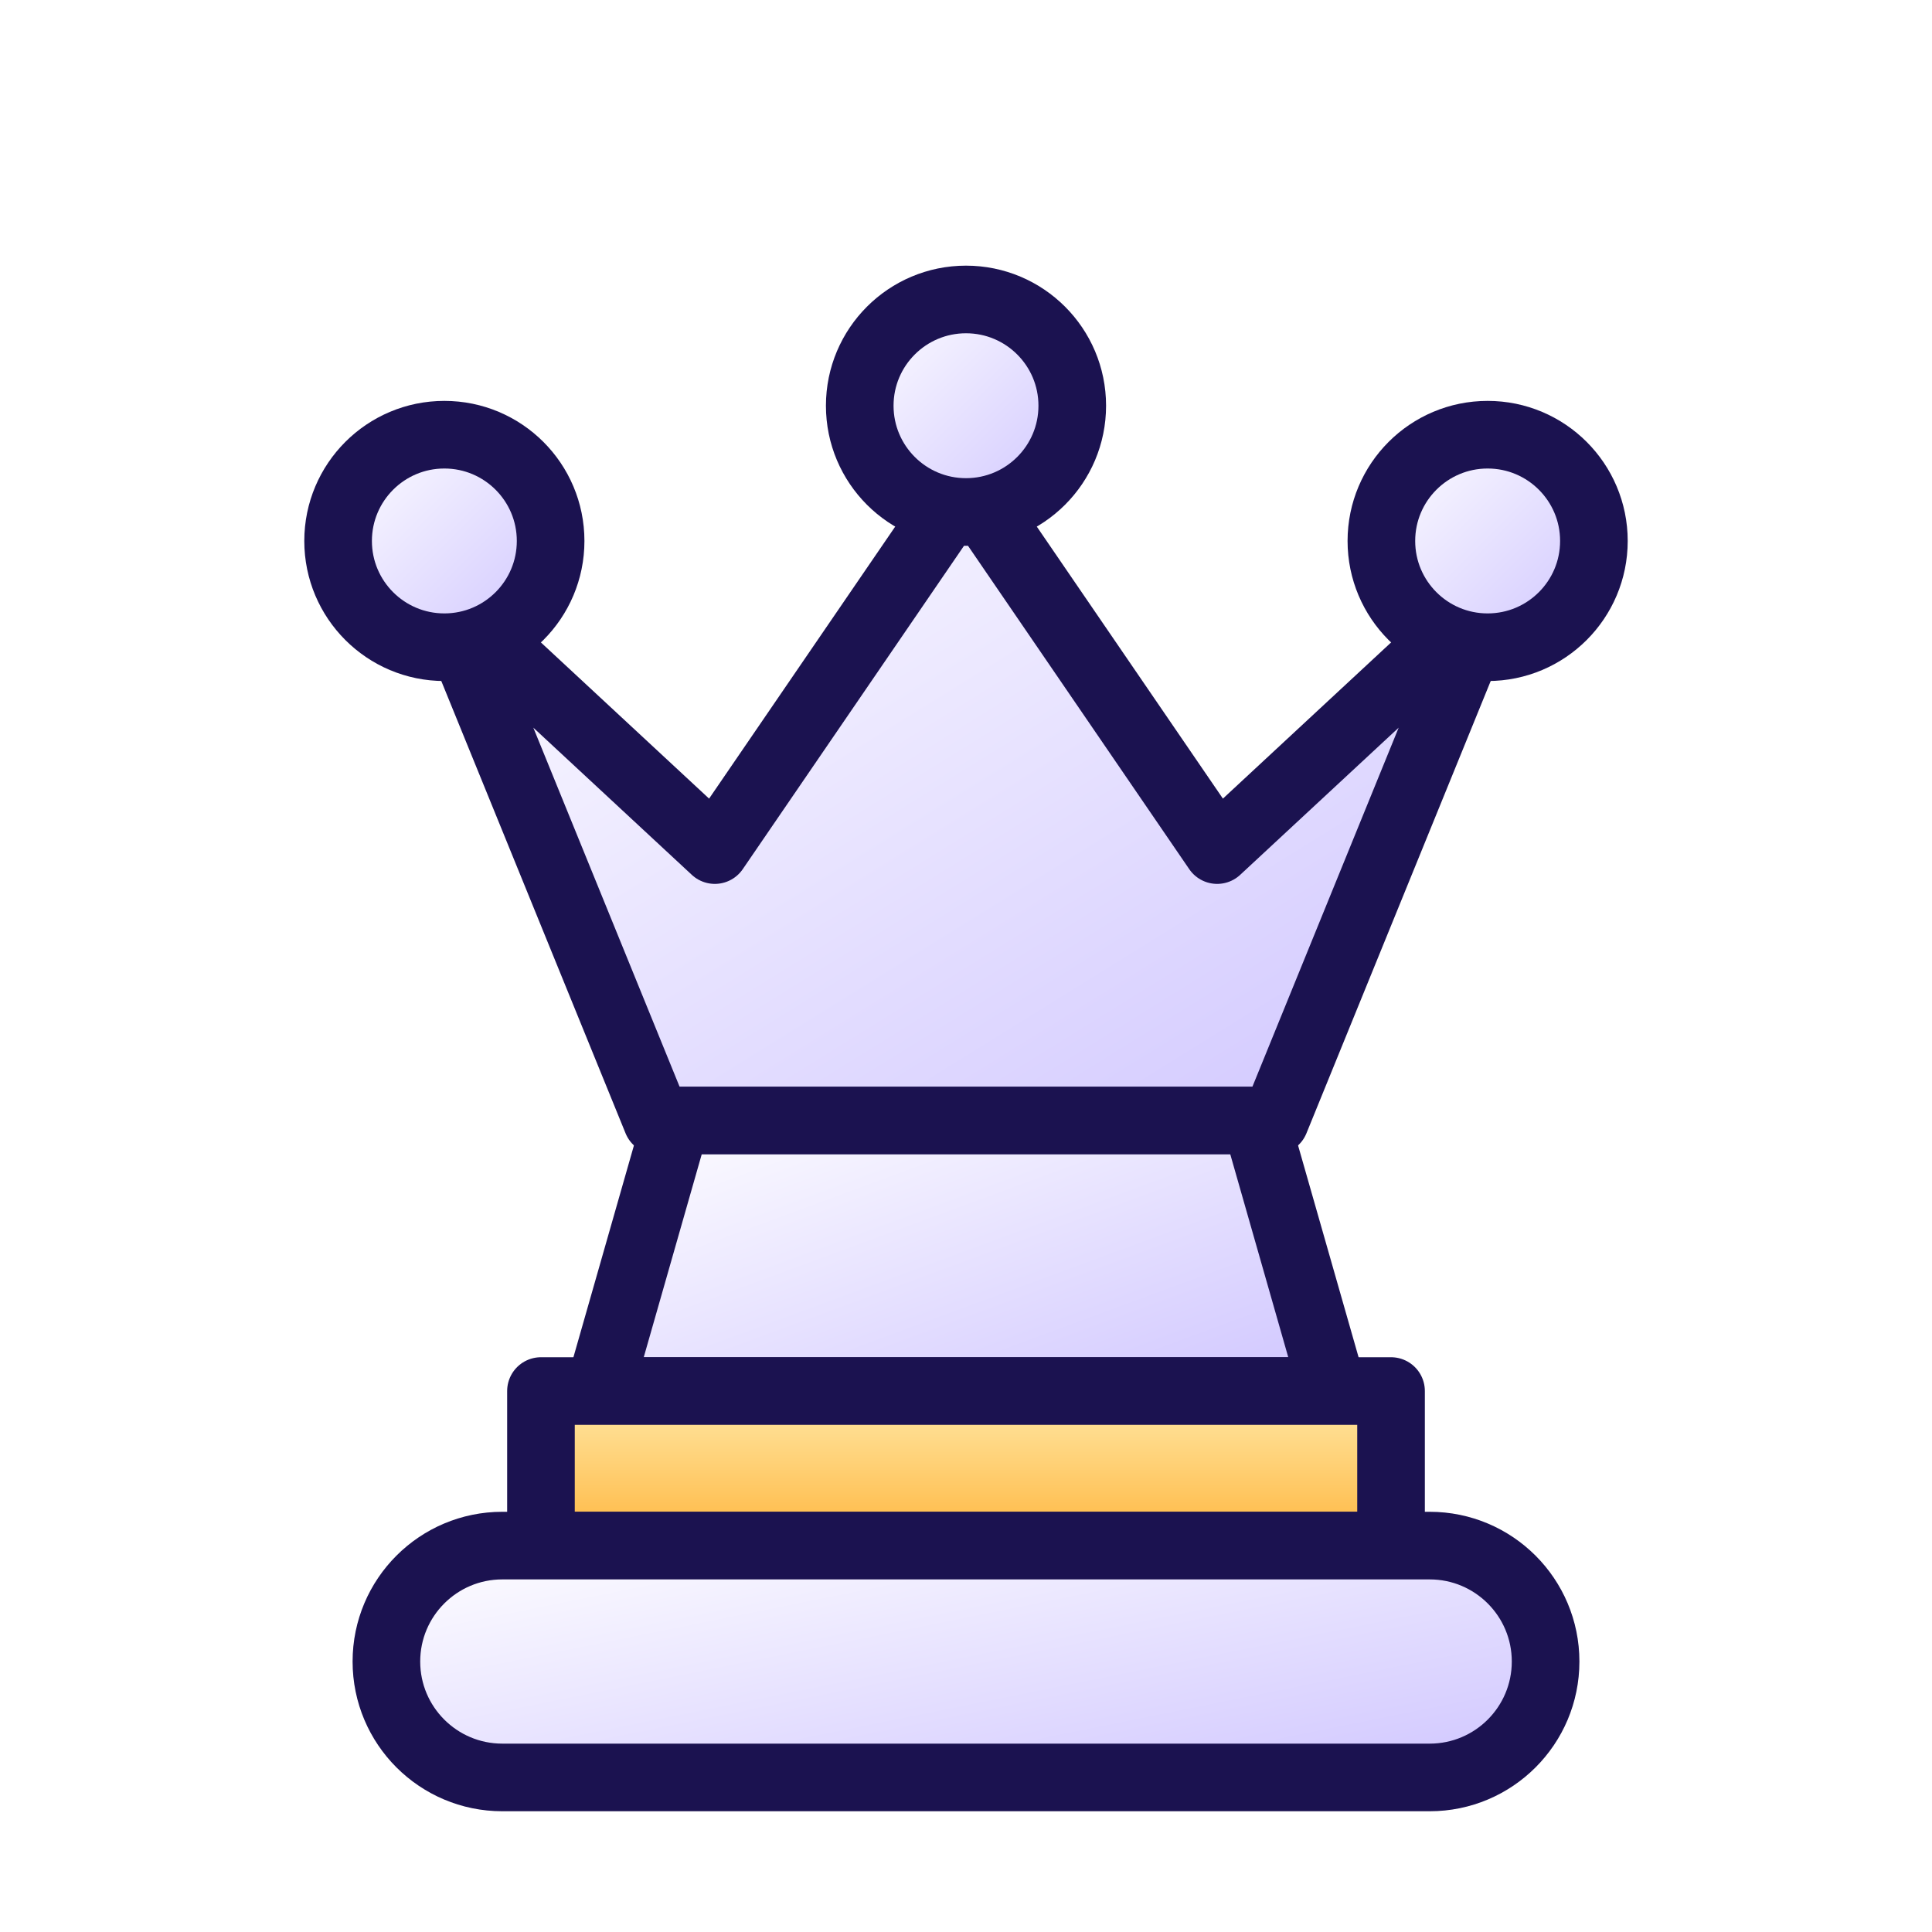
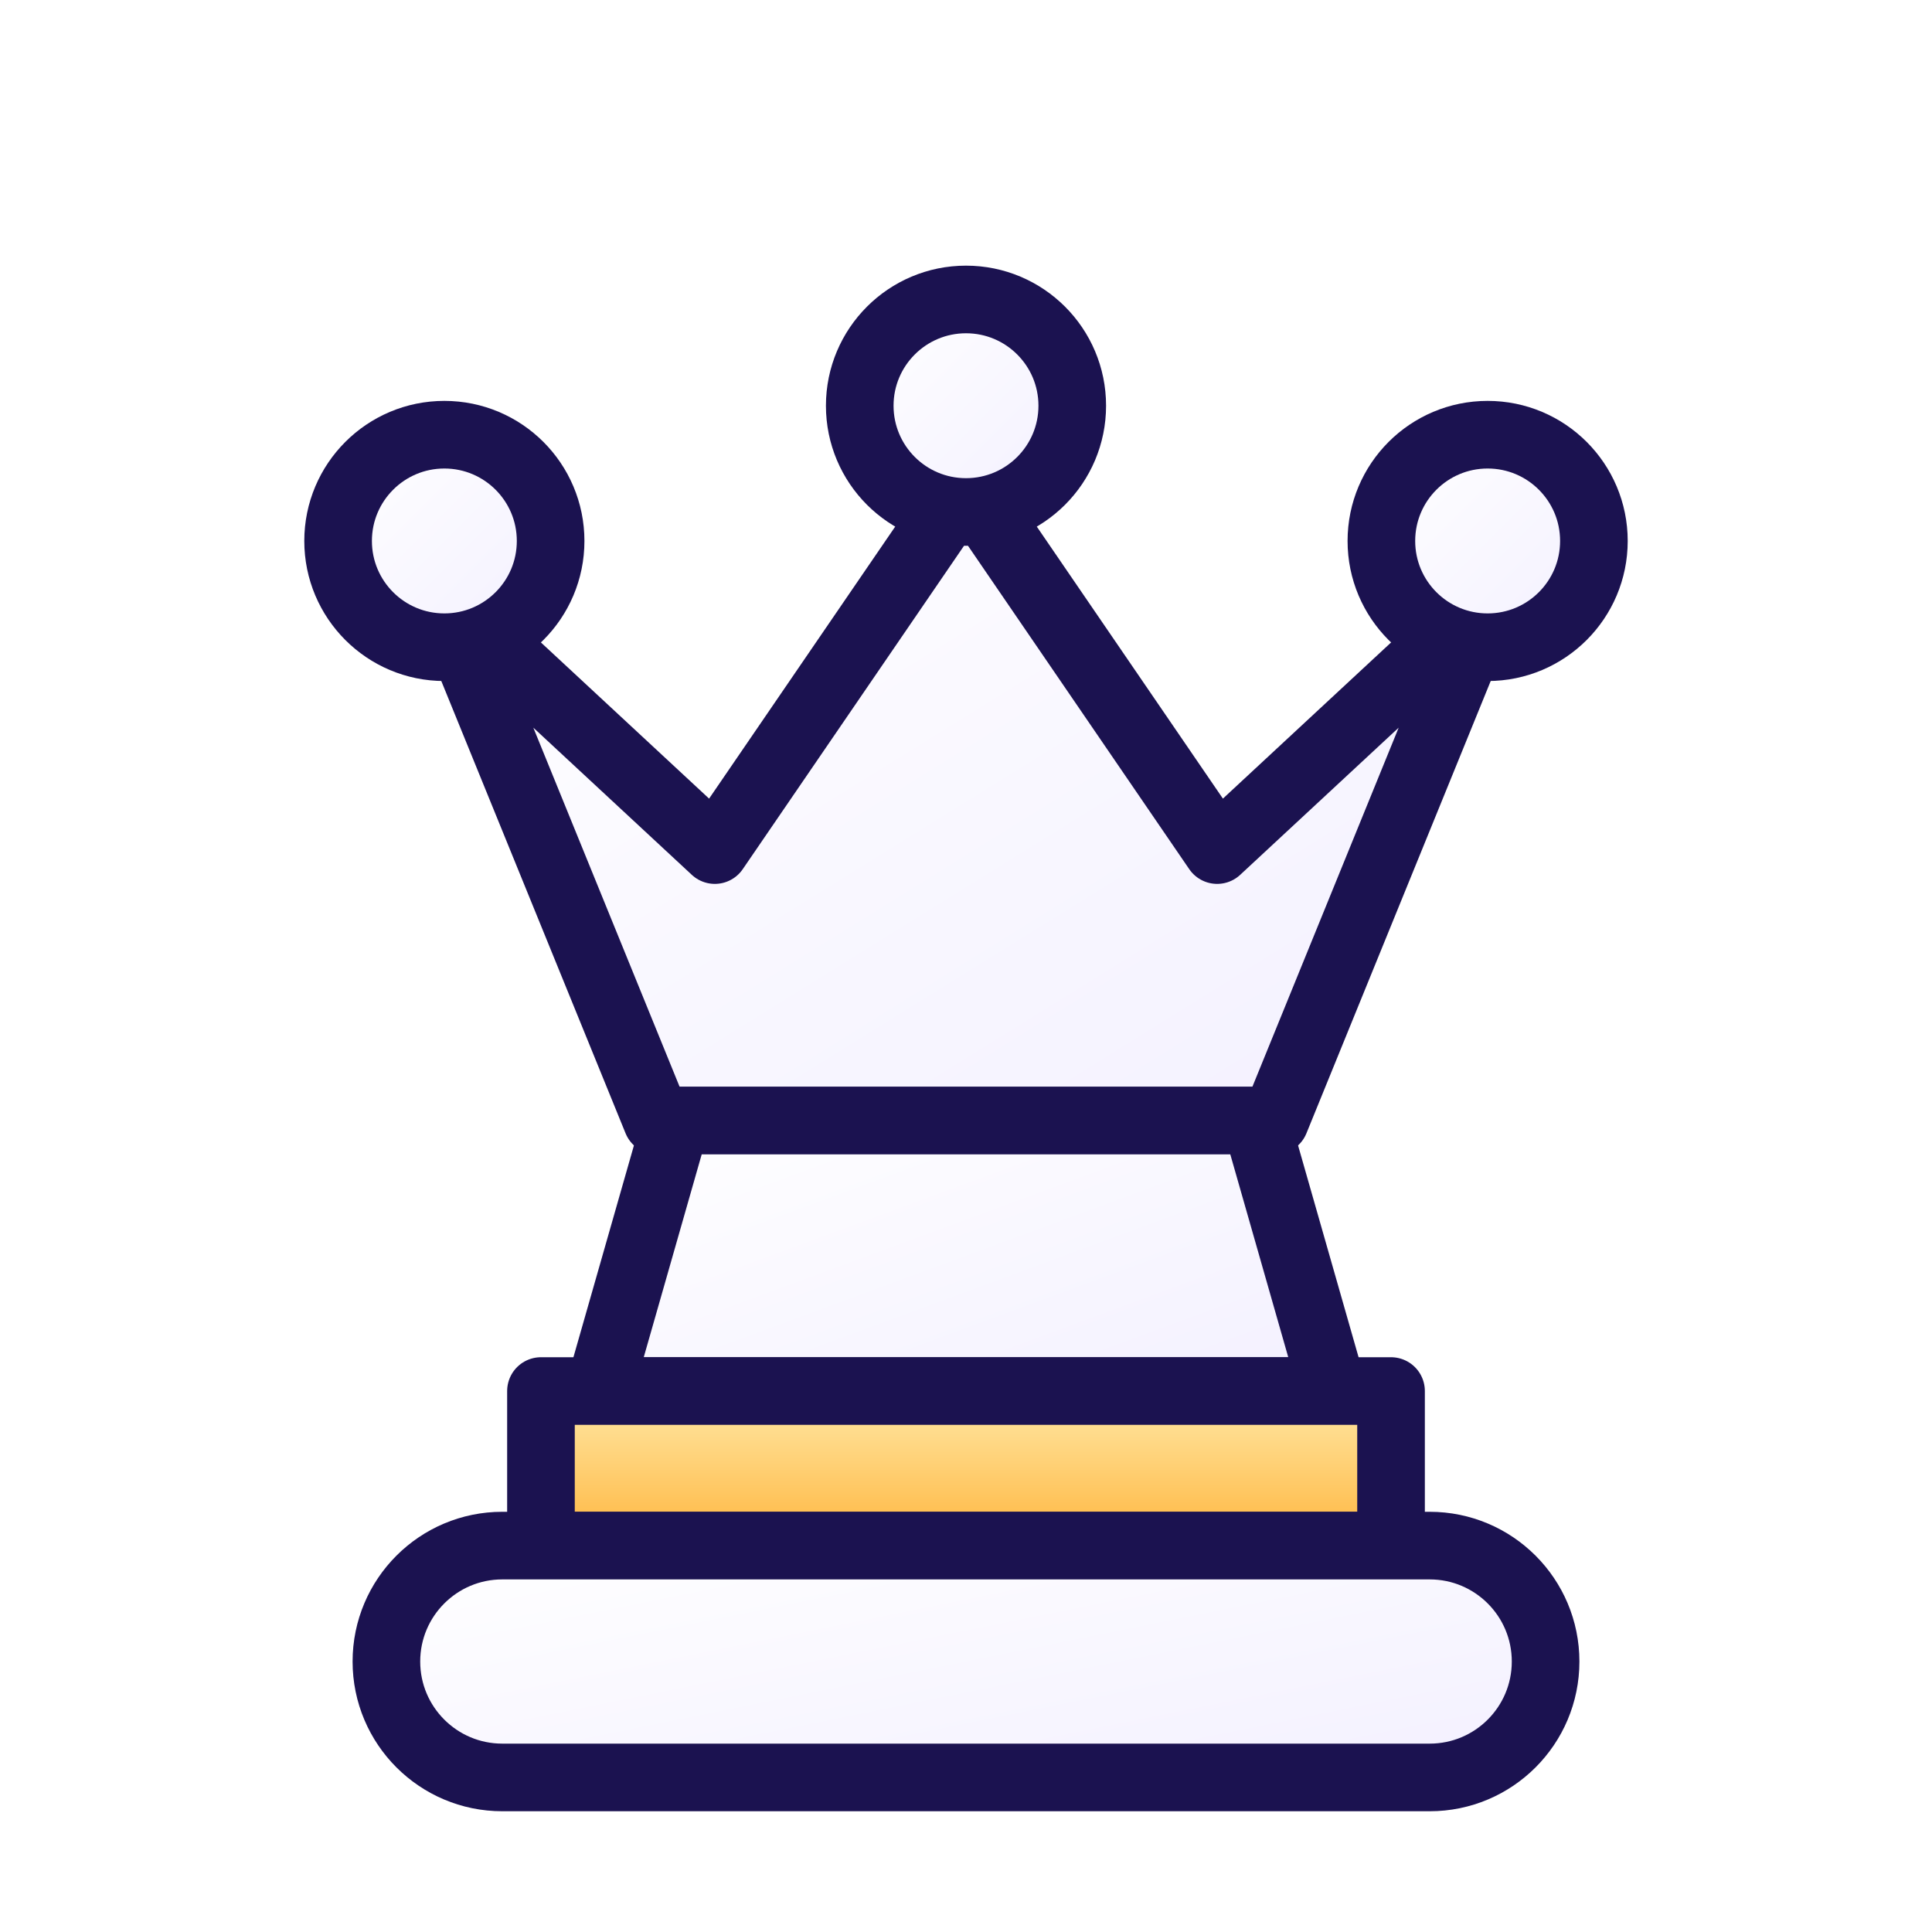
<svg xmlns="http://www.w3.org/2000/svg" viewBox="0 0 100 100" width="100" height="100">
  <defs>
    <linearGradient id="c" x1="0" y1="0" x2="1" y2="1">
      <stop offset="0" stop-color="#ffffff" />
-       <stop offset="1" stop-color="#cfc5ff" />
+       <stop offset="1" stop-color="#f3f0ff" />
    </linearGradient>
    <linearGradient id="o" x1="0" y1="0" x2="0" y2="1">
      <stop offset="0" stop-color="#ffe9a8" />
      <stop offset="1" stop-color="#ffb53d" />
    </linearGradient>
  </defs>
  <g fill="url(#c)" stroke="#1b1250" stroke-width="3.5" stroke-linejoin="round" stroke-linecap="round">
    <path d="M23 31l11 27h32l11-27-14 13-13-19-13 19z" />
    <circle cx="23" cy="28" r="5.5" />
    <circle cx="50" cy="21" r="5.5" />
    <circle cx="77" cy="28" r="5.5" />
    <path d="M35 58h30l4 14H31z" />
    <path d="M28 72h44v8H28z" fill="url(#o)" />
    <rect x="20" y="80" width="60" height="12" rx="6" />
  </g>
</svg>
